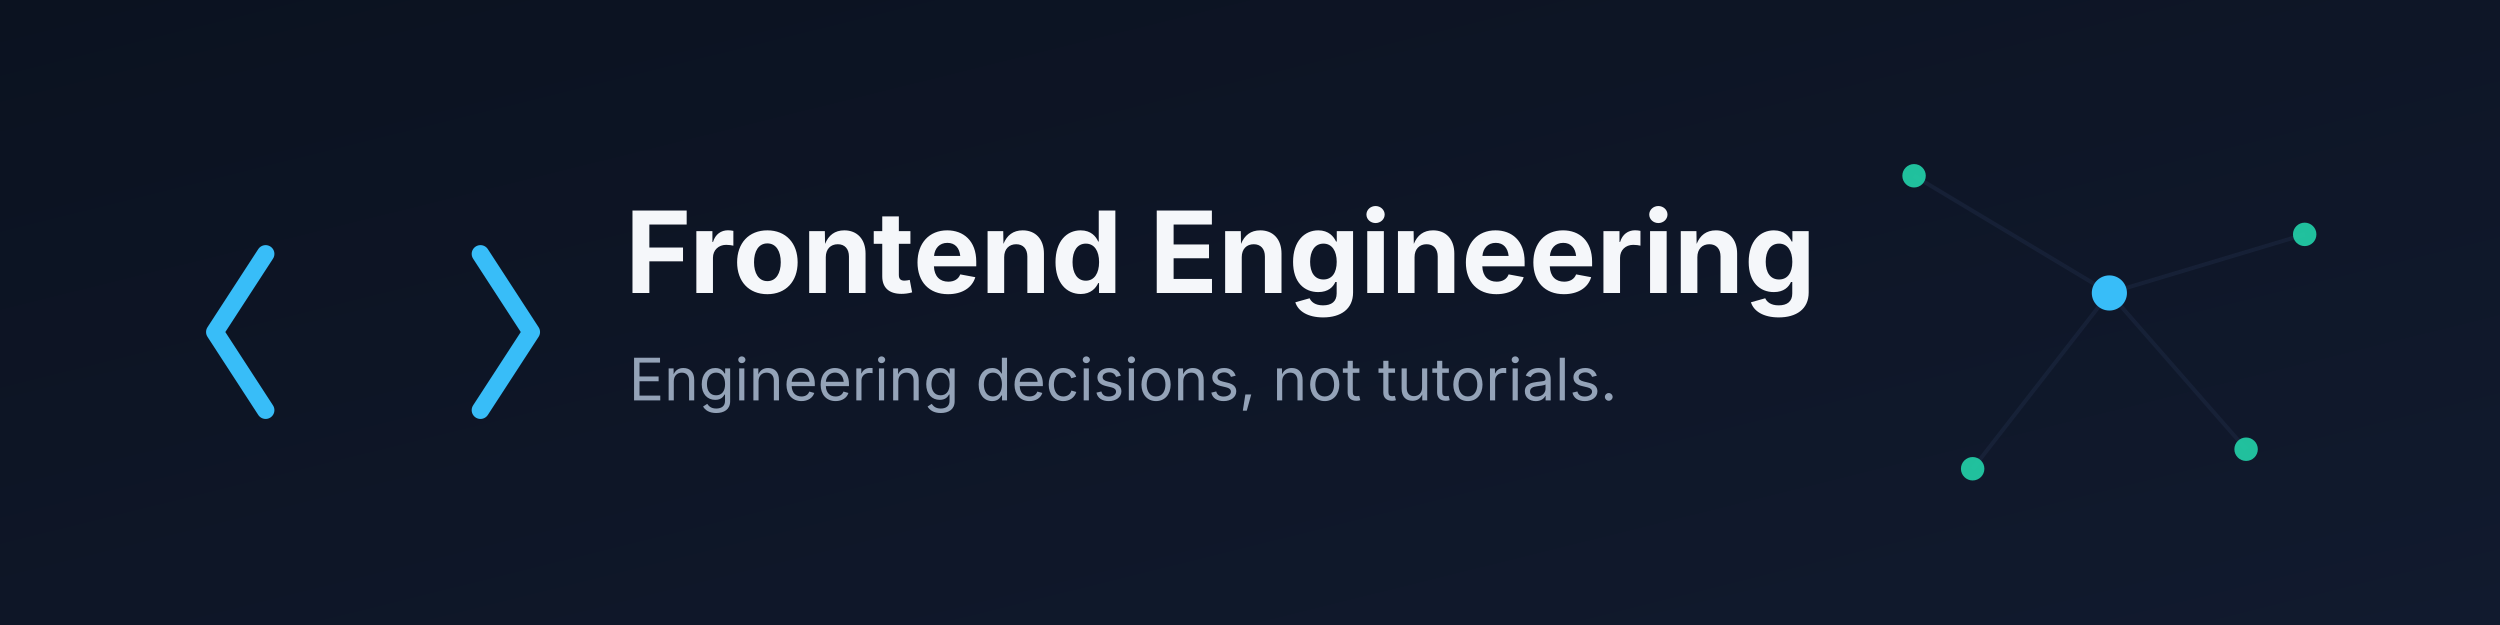
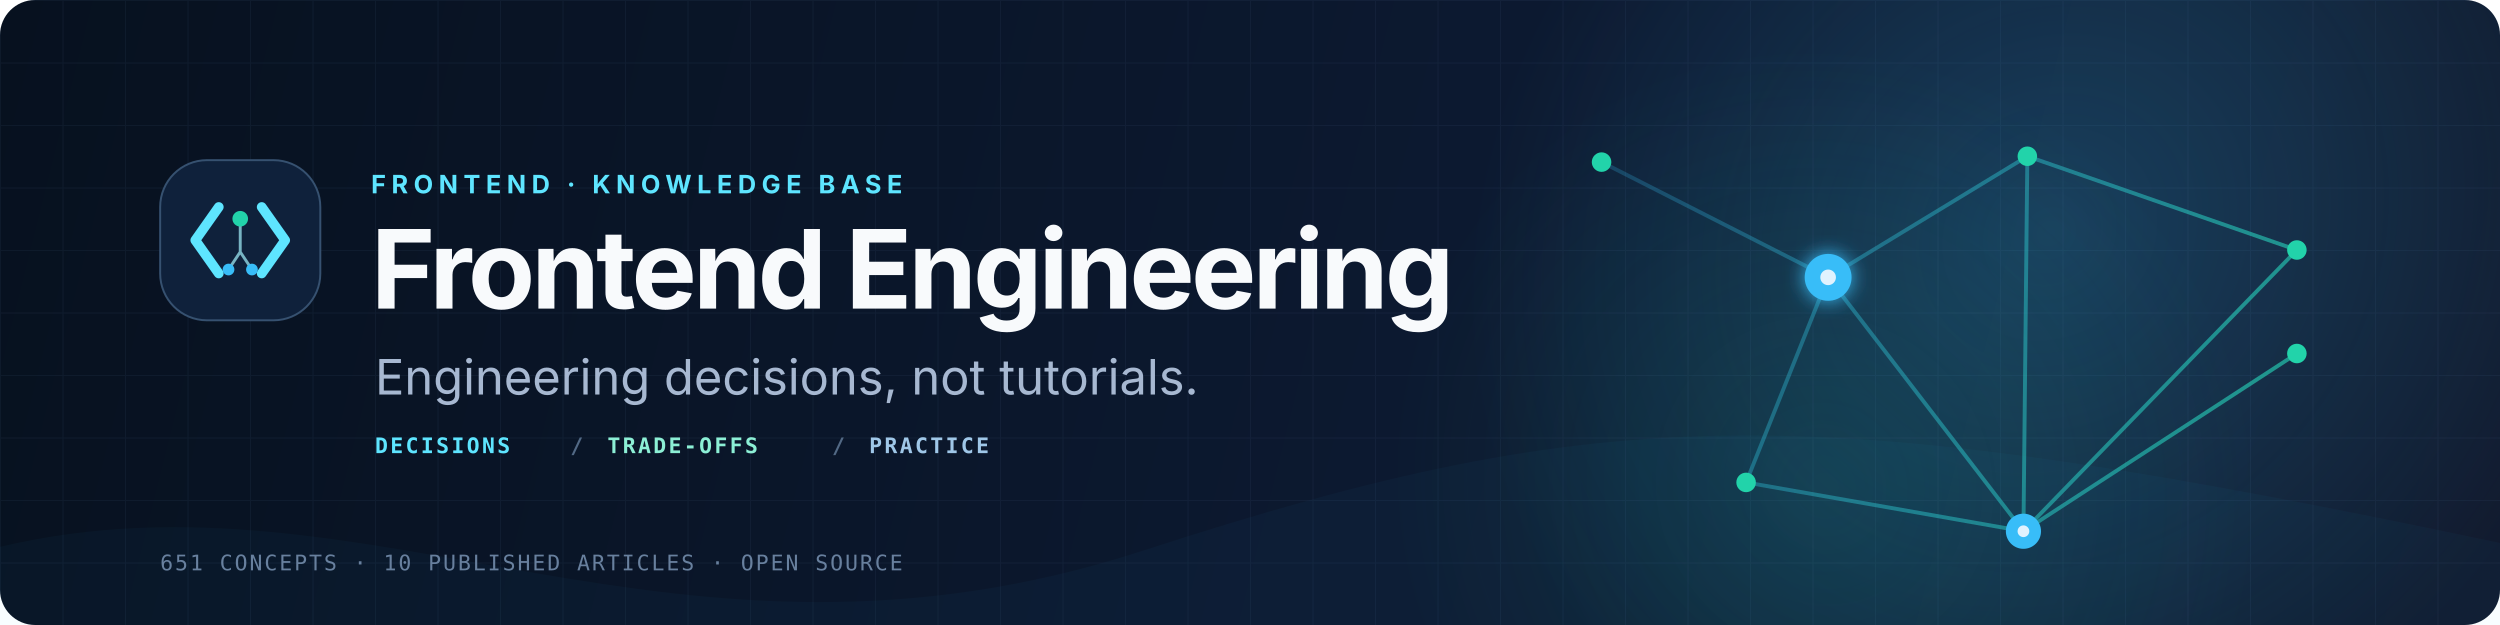
<svg xmlns="http://www.w3.org/2000/svg" width="1280" height="320" viewBox="0 0 1280 320" role="img" aria-label="Frontend Engineering banner">
  <defs>
-     <linearGradient id="bg" x1="0" y1="0" x2="1" y2="1">
-       <stop offset="0" stop-color="#0B1220" />
+     <linearGradient id="bg" x1="0" y1="0" x2="1280" y2="320" gradientUnits="userSpaceOnUse">
+       <stop stop-color="#07111f" />
+       <stop offset=".56" stop-color="#0c1930" />
      <stop offset="1" stop-color="#111a2e" />
    </linearGradient>
+     <radialGradient id="cyanGlow" cx="0" cy="0" r="1" gradientTransform="translate(1050 118) rotate(136) scale(315 280)" gradientUnits="userSpaceOnUse">
+       <stop stop-color="#38bdf8" stop-opacity=".23" />
+       <stop offset="1" stop-color="#38bdf8" stop-opacity="0" />
+     </radialGradient>
+     <radialGradient id="mintGlow" cx="0" cy="0" r="1" gradientTransform="translate(935 250) rotate(55) scale(230 220)" gradientUnits="userSpaceOnUse">
+       <stop stop-color="#22d3aa" stop-opacity=".12" />
+       <stop offset="1" stop-color="#22d3aa" stop-opacity="0" />
+     </radialGradient>
+     <pattern id="grid" width="32" height="32" patternUnits="userSpaceOnUse">
+       <path d="M32 0H0V32" fill="none" stroke="#46617f" stroke-opacity=".12" />
+     </pattern>
+     <linearGradient id="line" x1="812" y1="80" x2="1210" y2="244" gradientUnits="userSpaceOnUse">
+       <stop stop-color="#38bdf8" stop-opacity=".2" />
+       <stop offset="1" stop-color="#22d3aa" stop-opacity=".72" />
+     </linearGradient>
+     <filter id="softGlow" x="-40%" y="-40%" width="180%" height="180%">
+       <feGaussianBlur stdDeviation="5" result="b" />
+       <feMerge>
+         <feMergeNode in="b" />
+         <feMergeNode in="SourceGraphic" />
+       </feMerge>
+     </filter>
  </defs>
-   <rect width="1280" height="320" fill="url(#bg)" />
-   <g opacity="0.5" stroke="#1e2a44" stroke-width="2" fill="none">
-     <line x1="980" y1="90" x2="1080" y2="150" />
-     <line x1="1080" y1="150" x2="1010" y2="240" />
-     <line x1="1080" y1="150" x2="1180" y2="120" />
-     <line x1="1080" y1="150" x2="1150" y2="230" />
+   <rect width="1280" height="320" rx="18" fill="url(#bg)" />
+   <rect width="1280" height="320" rx="18" fill="url(#grid)" />
+   <rect width="1280" height="320" rx="18" fill="url(#cyanGlow)" />
+   <rect width="1280" height="320" rx="18" fill="url(#mintGlow)" />
+   <path d="M0 280C190 235 345 360 585 282S929 204 1280 278V320H0Z" fill="#38bdf8" fill-opacity=".035" />
+   <g transform="translate(82 82)">
+     <rect width="82" height="82" rx="24" fill="#0f213b" stroke="#365170" />
+     <path d="m30 24-12 17 12 17m22-34 12 17-12 17" fill="none" stroke="#5ee5ff" stroke-width="5" stroke-linecap="round" stroke-linejoin="round" />
+     <path d="m35 56 6-9 6 9m-6-9V31" fill="none" stroke="#a5f3fc" stroke-opacity=".7" stroke-width="1.5" />
+     <circle cx="41" cy="30" r="4" fill="#22d3aa" />
+     <circle cx="35" cy="56" r="3" fill="#38bdf8" />
+     <circle cx="47" cy="56" r="3" fill="#38bdf8" />
  </g>
-   <g fill="#22D3AA" opacity="0.9">
-     <circle cx="980" cy="90" r="6" />
-     <circle cx="1010" cy="240" r="6" />
-     <circle cx="1180" cy="120" r="6" />
-     <circle cx="1150" cy="230" r="6" />
+   <text x="190" y="99" font-family="Inter,Segoe UI,sans-serif" font-size="13" font-weight="700" letter-spacing="2.8" fill="#5ee5ff">FRONTEND · KNOWLEDGE BASE</text>
+   <text x="190" y="158" font-family="Inter,Segoe UI,sans-serif" font-size="56" font-weight="750" letter-spacing="-1.8" fill="#f8fafc">Frontend Engineering</text>
+   <text x="192" y="202" font-family="Inter,Segoe UI,sans-serif" font-size="25" fill="#a7b8d1">Engineering decisions, not tutorials.</text>
+   <g transform="translate(192 232)" font-family="JetBrains Mono,ui-monospace,monospace" font-size="11" font-weight="700" letter-spacing="1.2">
+     <text fill="#5ee5ff">DECISIONS</text>
+     <text x="100" fill="#526985">/</text>
+     <text x="119" fill="#8cefd5">TRADE-OFFS</text>
+     <text x="234" fill="#526985">/</text>
+     <text x="253" fill="#9fc7e8">PRACTICE</text>
  </g>
-   <circle cx="1080" cy="150" r="9" fill="#38BDF8" />
-   <g transform="translate(96,120)">
-     <path d="M40 10 L14 50 L40 90" fill="none" stroke="#38BDF8" stroke-width="9" stroke-linecap="round" stroke-linejoin="round" />
-     <path d="M150 10 L176 50 L150 90" fill="none" stroke="#38BDF8" stroke-width="9" stroke-linecap="round" stroke-linejoin="round" />
+   <g fill="none" stroke="url(#line)" stroke-width="2">
+     <path d="M820 83 936 142 1038 80 1176 128" />
+     <path d="m936 142-42 105 142 25 140-91" />
+     <path d="m936 142 100 130" />
+     <path d="m1038 80-2 192" />
+     <path d="m1176 128-140 144" />
  </g>
-   <text x="320" y="150" font-family="Inter, Segoe UI, sans-serif" font-size="58" font-weight="700" fill="#F5F7FA">Frontend Engineering</text>
-   <text x="322" y="205" font-family="Inter, Segoe UI, sans-serif" font-size="30" fill="#94A3B8">Engineering decisions, not tutorials.</text>
+   <g fill="#22d3aa">
+     <circle cx="820" cy="83" r="5" />
+     <circle cx="1038" cy="80" r="5" />
+     <circle cx="1176" cy="128" r="5" />
+     <circle cx="894" cy="247" r="5" />
+     <circle cx="1176" cy="181" r="5" />
+   </g>
+   <circle cx="936" cy="142" r="12" fill="#38bdf8" filter="url(#softGlow)" />
+   <circle cx="936" cy="142" r="4" fill="#e0f2fe" />
+   <circle cx="1036" cy="272" r="9" fill="#38bdf8" />
+   <circle cx="1036" cy="272" r="3" fill="#e0f2fe" />
+   <text x="82" y="292" font-family="JetBrains Mono,ui-monospace,monospace" font-size="11" letter-spacing="1" fill="#68809e">651 CONCEPTS  ·  10 PUBLISHED ARTICLES  ·  OPEN SOURCE</text>
</svg>
